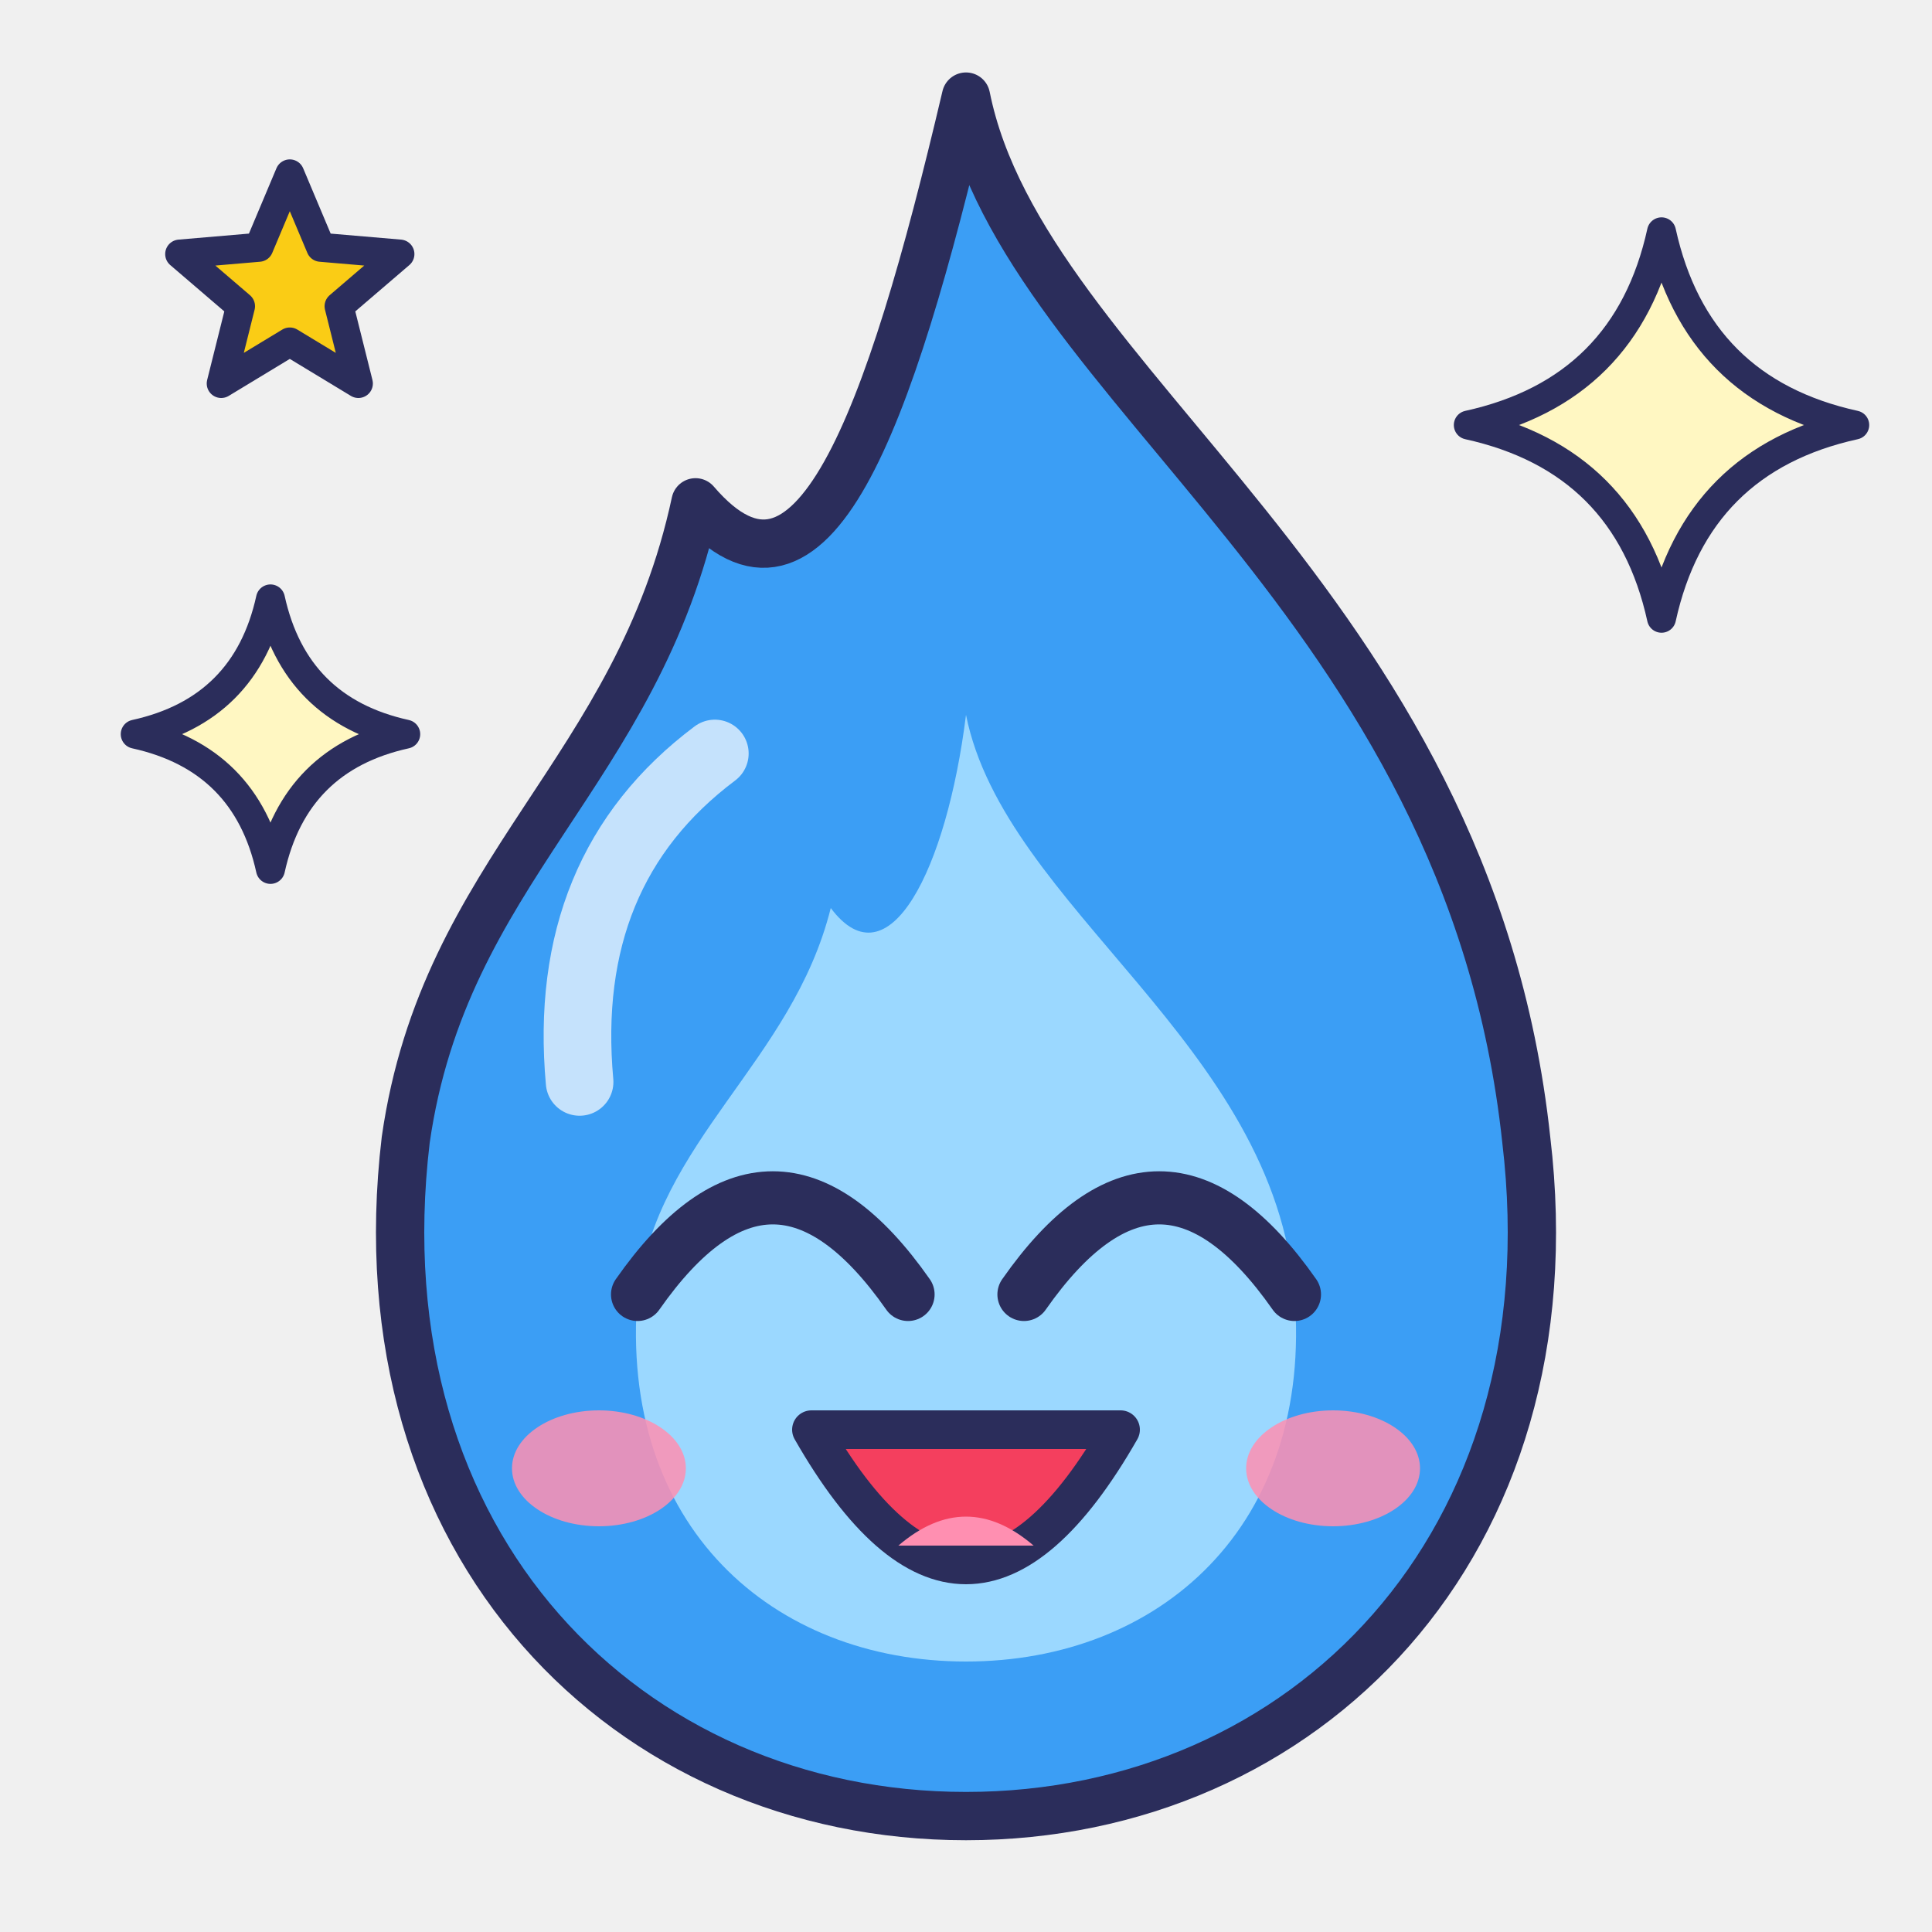
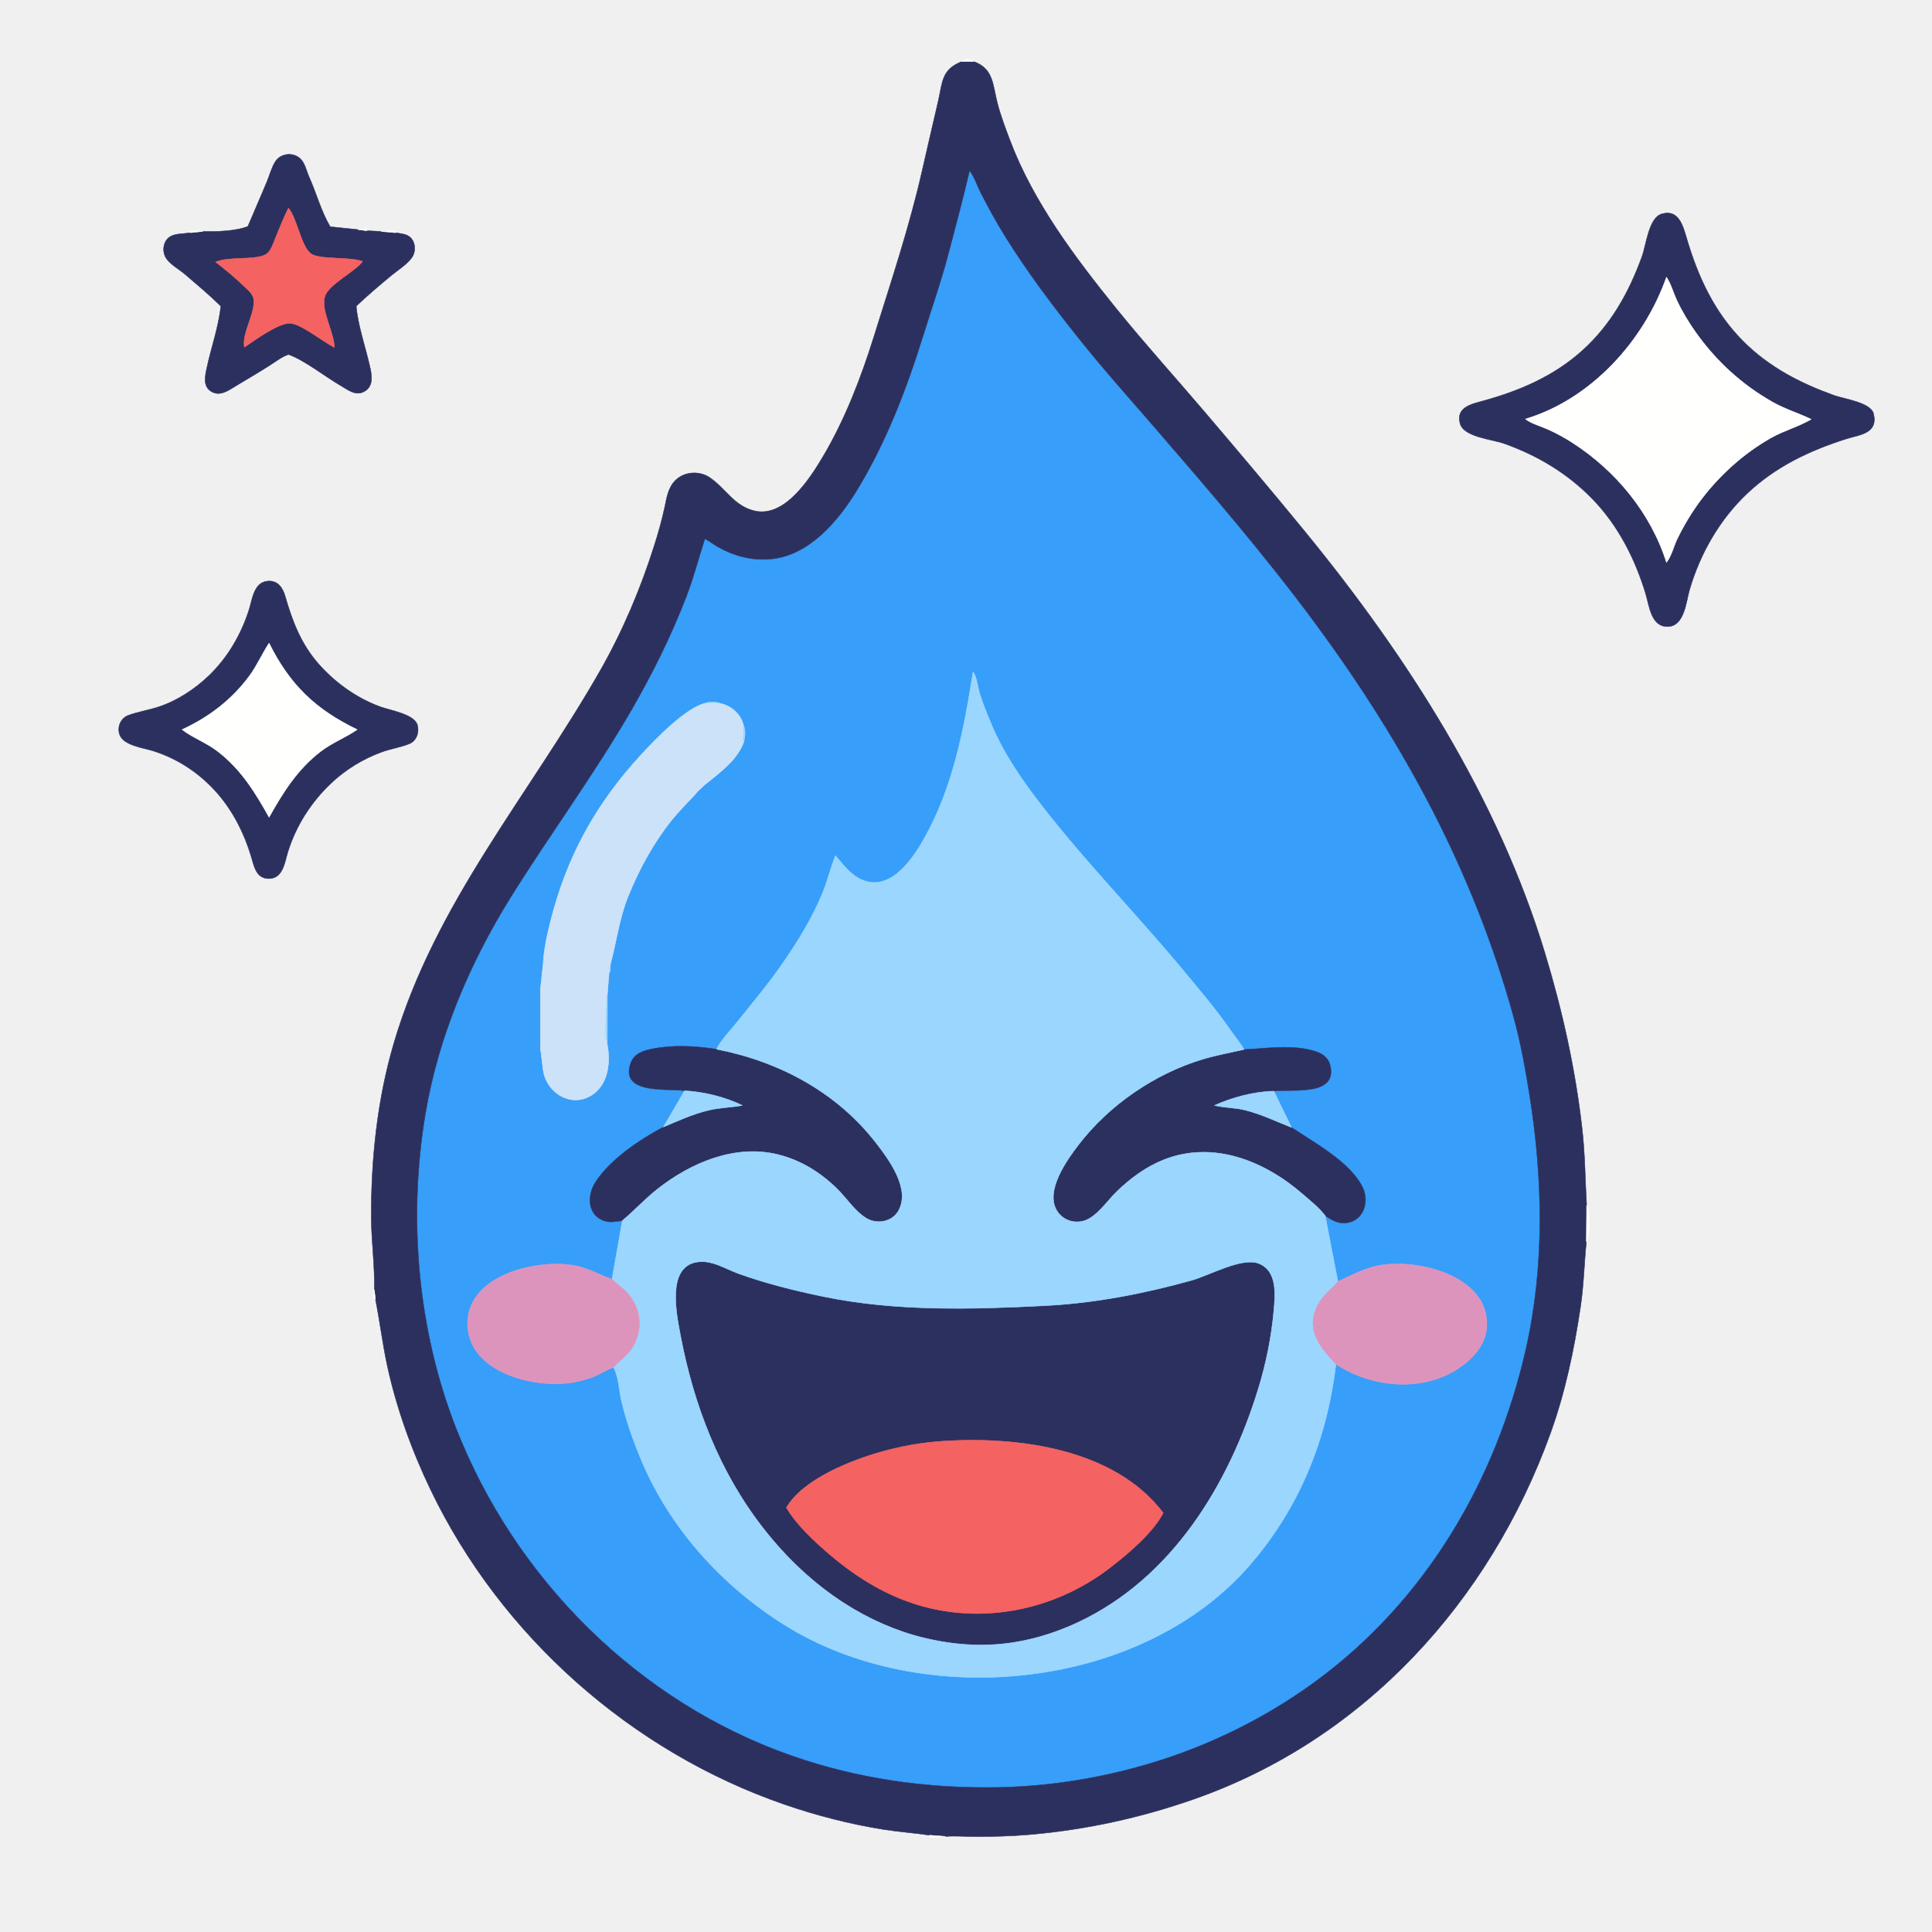
- <svg xmlns="http://www.w3.org/2000/svg" viewBox="0 0 200 200" width="200" height="200" role="img" aria-label="Mascotte flamme, contente">
-   <path d="M100 10C106 40 152 62 158 118C163 160 135 188 100 188C65 188 37 160 42 118C46 90 66 80 72 52C84 66 92 44 100 10Z" fill="#3B9EF5" stroke="#2B2D5B" stroke-linejoin="round" stroke-linecap="round" stroke-width="5" />
-   <path d="M100 74C104 94 132 108 134 134C136 158 120 172 100 172C80 172 64 158 66 134C68 118 82 110 86 94C92 102 98 90 100 74Z" fill="#9BD8FF" />
-   <path d="M60 112Q58 90 74 78" fill="none" stroke="#FFFFFF" stroke-opacity=".7" stroke-width="7" stroke-linecap="round" />
-   <path d="M66 134Q80 114 94 134" fill="none" stroke="#2B2D5B" stroke-width="5.5" stroke-linecap="round" />
-   <path d="M106 134Q120 114 134 134" fill="none" stroke="#2B2D5B" stroke-width="5.5" stroke-linecap="round" />
-   <ellipse cx="62" cy="152" rx="9" ry="6" fill="#FF8FB1" opacity=".85" />
-   <ellipse cx="138" cy="152" rx="9" ry="6" fill="#FF8FB1" opacity=".85" />
-   <path d="M84 148Q100 176 116 148Z" fill="#F43F5E" stroke="#2B2D5B" stroke-linejoin="round" stroke-linecap="round" stroke-width="4" />
-   <path d="M93 160Q100 154 107 160" fill="#FF8FB1" stroke="none" />
-   <path d="M172 24Q175.6 40.4 192 44Q175.6 47.6 172 64Q168.4 47.6 152 44Q168.4 40.4 172 24Z" fill="#FFF7C2" stroke="#2B2D5B" stroke-linejoin="round" stroke-linecap="round" stroke-width="3" />
-   <path d="M28 62Q30.52 73.48 42 76Q30.52 78.52 28 90Q25.48 78.52 14 76Q25.48 73.48 28 62Z" fill="#FFF7C2" stroke="#2B2D5B" stroke-linejoin="round" stroke-linecap="round" stroke-width="3" />
-   <polygon points="30.0,18.0 33.2,25.6 41.4,26.3 35.1,31.7 37.1,39.7 30.0,35.4 22.9,39.7 24.9,31.7 18.6,26.3 26.8,25.6" fill="#FACC15" stroke="#2B2D5B" stroke-linejoin="round" stroke-linecap="round" stroke-width="3" />
+ <svg xmlns="http://www.w3.org/2000/svg" viewBox="0 0 1095 1095" width="1095" height="1095">
+   <path d="M549.5 96.74C552.26 100.1 553.62 104.85 555.65 108.82C559.88 117.13 564.35 125.32 569.25 133.26C581.81 153.6 596.22 172.68 611.08 191.37C624.92 208.77 639.81 225.37 654.35 242.18C685.62 278.33 716.96 314.68 745.36 353.16C795.85 421.58 835.28 494.24 857.91 576.54C861.96 591.26 864.66 606.44 867.05 621.5C874.5 668.56 875.45 717.74 864.88 764.47C847.91 839.55 807.72 907.75 744.96 953.48C723.87 968.85 700.75 981.42 676.48 990.97C641.54 1004.71 603.05 1012.39 565.5 1013.05C525.46 1013.74 486.34 1008.29 448.5 995.04C361.51 964.57 291.77 894.64 258.36 809.2C236.61 753.56 231.24 690.33 241.05 631.5C248.37 587.68 266.21 545.79 289.65 508.2C311.72 472.83 336.6 439.11 357.52 403.04C369.56 382.28 380.22 360.81 388.88 338.42C393.07 327.61 395.92 316.4 399.5 305.4C402.07 306.64 404.19 308.41 406.67 309.83C415.9 315.09 425.82 317.77 436.5 316.88C458.39 315.06 474.86 295.53 485.55 278.07C502.21 250.86 513.94 220.17 523.36 189.79C528.09 174.53 533.43 159.42 537.48 143.97C541.61 128.23 545.86 112.61 549.5 96.74ZM406.1 594.65C394.15 592.82 381.79 592.1 369.85 594.43C364.58 595.45 359.25 597.17 357.37 602.8C351.42 620.58 378.5 616.68 387.98 618.21C383.99 625.06 379.99 631.91 376 638.76C362.65 645.82 345.83 657.11 337.5 670C332.93 677.07 332.63 687.99 341.77 691.68C345.6 693.23 348.84 692.26 352.7 691.86C350.75 702.92 348.81 713.97 346.86 725.03C339.86 722.63 333.73 718.87 326.26 717.4C304.5 713.11 263.64 722.75 265.04 751.5C266.33 777.87 302.41 786.86 323.42 783.71C327.56 783.09 332.09 781.95 336.01 780.47C340.01 778.96 343.77 776.13 347.77 775.04C350.67 780.33 350.86 788.36 352.29 794.33C354.97 805.53 358.89 816.59 363.33 827.21C379.58 866.11 409.1 898.68 444.61 920.94C523.06 970.11 647.22 958.25 708.9 886.39C736.72 853.97 752.19 815.49 757.14 773.16C776.73 786 804.39 789.21 825.02 776.55C833.94 771.07 842.26 762.62 842.69 751.5C843.78 722.74 802.63 712.93 780.78 717.41C772.44 719.12 765.89 722.94 758.28 726.31C755.88 713.89 753.48 701.47 751.08 689.05C754.66 691.35 758.02 693.54 762.5 693.17C772.6 692.35 776.32 681.39 772.38 673.14C765.46 658.64 744.71 647.56 731.97 638.98C728.65 632.13 725.32 625.28 722 618.43C731.84 617.07 758.45 621.7 753.84 603.61C752.28 597.5 746.01 595.68 740.65 594.65C728.68 592.37 717 594.3 705.05 594.84C702.97 590.99 700 587.61 697.5 584C689.37 572.3 680.12 561.4 671.03 550.45C644.76 518.79 615.88 489.34 590.61 456.85C579.61 442.72 568.83 427.13 561.9 410.54C559.54 404.87 557.16 399.11 555.32 393.25C554.04 389.14 553.87 384.31 551.5 380.75C546.25 413.88 540.18 446.36 523.42 475.91C516.38 488.34 503.18 506.77 486.72 497.77C481.01 494.64 477.73 489.64 473.5 484.96C470.74 491.75 469.13 498.98 466.34 505.79C460.23 520.74 451.56 534.61 442.33 547.79C434.44 559.06 425.47 569.6 416.91 580.35C413.31 584.86 408.64 589.45 406.1 594.65ZM399.57 398.63C388.8 401.09 371.51 418.95 363.81 427.29C337.76 455.49 321.3 485.2 311.94 522.47C309.98 530.3 308.16 538.68 307.83 546.75C307.53 549.5 307.24 552.25 306.94 555C306.73 556.67 306.52 558.33 306.31 560C306.31 571.67 306.32 583.33 306.32 595C306.5 596 306.68 597 306.86 598C307.18 600.73 307.51 603.47 307.83 606.2C309.43 619.56 324.48 628.78 336.42 619.96C344.99 613.64 346.01 601.64 344.19 592C344.22 582.4 344.24 572.81 344.27 563.21C344.59 559.14 344.92 555.07 345.25 551C345.47 550.83 345.69 550.67 345.91 550.5C345.95 549.14 345.98 547.79 346.01 546.43C349.48 533.44 351.02 520.24 356.17 507.65C362.4 492.42 370.23 477.96 380.52 465.05C385.32 459.03 390.92 453.75 395.98 448C397 447.03 398.02 446.07 399.04 445.1C407.33 438.36 418.4 430.58 421.71 420C422.42 416.71 422.65 413.61 421.27 410.67C419.65 404.48 414.5 400.1 408.34 398.69C405.55 397.51 402.38 397.56 399.57 398.63Z" fill="#379efa" fill-rule="evenodd" stroke="#379efa" stroke-width="0.25" stroke-linejoin="round" />
+   <path d="M545.07 34.9C547.31 34.89 549.55 34.89 551.79 34.88C563.14 38.74 562.64 48.21 565.28 58.38C567.12 65.47 569.74 72.4 572.32 79.25C585.66 114.65 609.49 146.24 633.08 175.38C649.16 195.24 666.34 214.17 682.9 233.63C701.91 255.98 720.87 278.38 739.46 301.09C797.59 372.1 849.01 452.21 875.77 540.66C885.64 573.28 893.01 606.61 896.79 640.5C898.37 654.64 898.39 668.83 899.26 683C899.21 689.91 899.16 696.83 899.11 703.74C897.88 715.96 897.63 728.3 895.82 740.47C892.21 764.76 887.13 789.12 878.76 812.29C844.39 907.52 773.19 986.02 676.36 1019.81C646.26 1030.32 615.29 1037.08 583.5 1039.8C573.22 1040.68 562.82 1040.96 552.5 1040.93C547 1040.91 541.39 1040.43 535.94 1040.84C532.92 1040.61 529.9 1040.38 526.88 1040.15C518.13 1038.82 509.27 1038.24 500.52 1036.84C481.64 1033.81 462.8 1028.97 444.71 1022.73C357.82 992.78 283.88 927.22 244.09 844.4C233.29 821.91 224.56 797.71 219.34 773.28C216.73 761.06 215.26 748.66 212.8 736.43C212.58 734.62 212.36 732.81 212.15 731.01C212.5 717.62 210.53 703.97 210.44 690.5C210.23 657.38 213.8 623.4 223.14 591.56C246.57 511.71 299.96 450.71 340.33 379.79C353.02 357.51 363.02 333.76 370.78 309.36C373.06 302.18 375.18 294.8 376.74 287.42C377.88 282.02 378.7 276.35 382.78 272.27C387.76 267.29 396.16 266.68 402 270.51C411.23 276.57 415.88 286.87 427.81 289.58C444.59 293.39 458.65 271.83 466.02 259.5C478.7 238.3 487.98 214.26 495.32 190.74C505.07 159.5 515.52 128.37 522.73 96.39C525.66 83.37 528.75 70.38 531.74 57.38C534.22 46.58 533.57 39.42 545.07 34.9ZM203.03 130.14C204.68 130.35 206.34 130.57 208 130.78C210.66 130.9 213.33 131.03 215.99 131.15C218.7 131.4 221.41 131.65 224.12 131.9C226.41 132.32 228.94 132.41 231.04 133.5C235.48 135.79 236.12 142.13 233.45 145.96C230.74 149.85 225.38 153.16 221.72 156.19C214.98 161.75 208.26 167.49 201.91 173.5C202.74 184 207.08 196.56 209.47 207.06C210.65 212.24 212.15 218.75 206.39 221.93C201.52 224.62 197.07 220.86 193.01 218.51C184.28 213.45 172.5 204.07 163.5 200.91C159.6 202.23 156.18 204.99 152.69 207.2C146.55 211.1 140.27 214.8 134.02 218.53C129.75 221.09 124.77 224.99 119.69 221.85C114.88 218.88 116.25 213.11 117.22 208.55C119.67 196.94 123.94 185.3 125.14 173.5C118.72 167.19 111.79 161.39 104.96 155.54C101.68 152.72 97.21 150.36 94.57 146.91C91.62 143.08 92.21 136.55 96.57 134.03C99.74 132.2 104.32 132.59 107.88 131.89C110.24 131.64 112.61 131.4 114.98 131.15C122.09 131.41 134.01 131.04 140.5 128.27C144.06 119.76 147.83 111.33 151.35 102.8C152.86 99.13 153.91 94.98 156.03 91.6C158.76 87.22 165.14 86.2 169.3 89.18C172.8 91.69 173.54 96.6 175.2 100.31C179.34 109.53 182.01 119.8 187.16 128.5C192.45 129.05 197.74 129.59 203.03 130.14ZM549.5 96.74C545.86 112.61 541.61 128.23 537.48 143.97C533.43 159.42 528.09 174.53 523.36 189.79C513.94 220.17 502.21 250.86 485.55 278.07C474.86 295.53 458.39 315.06 436.5 316.88C425.82 317.77 415.9 315.09 406.67 309.83C404.19 308.41 402.07 306.64 399.5 305.4C395.92 316.4 393.07 327.61 388.88 338.42C380.22 360.81 369.56 382.28 357.52 403.04C336.6 439.11 311.72 472.83 289.65 508.2C266.21 545.79 248.37 587.68 241.05 631.5C231.24 690.33 236.61 753.56 258.36 809.2C291.77 894.64 361.51 964.57 448.5 995.04C486.34 1008.29 525.46 1013.74 565.5 1013.05C603.05 1012.39 641.54 1004.71 676.48 990.97C700.75 981.42 723.87 968.85 744.96 953.48C807.72 907.75 847.91 839.55 864.88 764.47C875.45 717.74 874.5 668.56 867.05 621.5C864.66 606.44 861.96 591.26 857.91 576.54C835.28 494.24 795.85 421.58 745.36 353.16C716.96 314.68 685.62 278.33 654.35 242.18C639.81 225.37 624.92 208.77 611.08 191.37C596.22 172.68 581.81 153.6 569.25 133.26C564.35 125.32 559.88 117.13 555.65 108.82C553.62 104.85 552.26 100.1 549.5 96.74ZM163.5 117.95C160.6 123.59 158.31 129.62 155.9 135.48C154.75 138.27 153.46 142.58 150.69 144.21C144.84 147.64 129.6 145.22 122.24 148.5C127.77 152.72 133.27 157.38 138.31 162.18C140.38 164.15 143.35 166.53 143.78 169.56C144.88 177.48 137.01 188.69 138.5 196.79C144.02 192.99 158.11 182.83 164.49 183.2C170.67 183.56 183.3 193.77 189.5 196.93C189.48 188.39 181.45 175.66 184.21 167.69C186.52 161.03 201.07 154.08 205.5 148.16C198.38 145.48 181.67 147.25 176.55 144.01C170.74 140.34 168.38 123.69 163.5 117.95ZM941.72 121.28C951.22 118.37 953.79 127.69 955.82 134.6C962.31 156.74 971.53 176.91 988.06 193.46C1002.68 208.1 1020.2 217.12 1039.47 224.08C1045.13 226.12 1060.42 228.1 1061.9 234.55C1064.51 245.85 1053.92 246.36 1046.33 248.77C1025.44 255.43 1006.33 264.48 990.22 279.72C974.64 294.45 963.63 313.68 957.61 334.19C955.63 340.95 954.76 354.69 945.5 355.11C935.83 355.55 934.82 343.6 932.74 336.64C926.82 316.88 917.08 297.76 902.62 282.86C888.49 268.31 871.32 258.03 852.25 251.3C845.57 248.94 829.53 247.69 827.51 240.01C825.08 230.8 834.02 229.02 840.62 227.2C861.4 221.49 880.87 213.13 897.02 198.5C913.25 183.78 923.29 165.59 930.68 145.23C933 138.85 934.44 123.51 941.72 121.28ZM944.5 157.09C931.84 193.15 901.92 226.27 864.57 237.5C867.98 240.07 873.08 241.5 877.22 243.3C882.09 245.44 886.95 248.13 891.41 251.02C915.92 266.88 935.61 290.71 944.5 318.72C947.43 315.06 948.58 309.5 950.68 305.23C954.65 297.17 959.32 289.4 964.8 282.28C975.33 268.6 988.67 256.7 1003.7 248.18C1010.98 244.05 1019.45 241.79 1026.5 237.63C1019.38 234.18 1011.67 231.9 1004.64 227.91C987.29 218.08 972.59 204.63 961.07 188.37C957.02 182.65 953.31 176.55 950.35 170.19C948.37 165.95 947.06 160.93 944.5 157.09ZM151.64 329.36C157.27 328.81 160.22 332.99 161.6 337.82C165.7 352.19 170.77 365.32 180.87 376.64C190.3 387.21 202.39 395.84 215.77 400.65C221.32 402.65 234.83 404.8 236.56 410.86C237.73 414.95 236.19 419.79 232.06 421.52C227.16 423.57 221.61 424.33 216.59 426.14C205.89 429.99 195.79 436.18 187.53 444.02C176.31 454.68 167.87 467.84 163.23 482.63C161.38 488.52 160.48 497.9 152.5 497.96C145.09 498.02 144.01 490.9 142.31 485.27C138.43 472.42 132.31 460.2 123.53 449.98C113.79 438.66 101.12 430.1 86.84 425.6C81.04 423.78 69.31 422.43 67.61 415.79C66.51 411.49 68.58 406.94 72.82 405.39C78.38 403.37 84.46 402.45 90.12 400.56C100.6 397.05 110.47 390.56 118.41 382.93C129.11 372.64 136.65 359.65 141.15 345.56C143.03 339.66 143.84 330.12 151.64 329.36ZM152.5 364.52C148.57 370.51 145.74 377.13 141.48 382.94C131.52 396.51 118.43 406.51 103.22 413.5C108.54 417.73 116.82 420.87 122.96 425.51C136.29 435.59 144.54 448.83 152.5 463.19C160.48 448.96 168.45 436.22 181.56 426.02C188.05 420.97 195.82 418.08 202.43 413.5C178.86 402.19 164.15 388.02 152.5 364.52ZM406.1 594.65C441.66 601.59 474.23 618.93 496.61 647.87C504 657.43 516.39 674.17 509.04 686.54C505.44 692.6 496.93 694.05 491.04 690.48C484.58 686.56 479.91 679.18 474.58 673.92C465.17 664.62 454.05 657.67 441.16 654.43C416.65 648.28 391.53 659.04 372.53 674.01C365.52 679.54 359.5 686.17 352.7 691.86C348.84 692.26 345.6 693.23 341.77 691.68C332.63 687.99 332.93 677.07 337.5 670C345.83 657.11 362.65 645.82 376 638.76C384.43 635.16 392.66 631.4 401.64 629.24C407.94 627.72 414.45 627.72 420.74 626.5C410.95 621.77 398.81 618.76 387.98 618.21C378.5 616.68 351.42 620.58 357.37 602.8C359.25 597.17 364.58 595.45 369.85 594.43C381.79 592.1 394.15 592.82 406.1 594.65ZM722 618.43C710.85 618.65 698.51 621.95 688.34 626.5C693.89 627.91 699.83 627.73 705.45 629.11C714.74 631.4 723.14 635.52 731.97 638.98C744.71 647.56 765.46 658.64 772.38 673.14C776.32 681.39 772.6 692.35 762.5 693.17C758.02 693.54 754.66 691.35 751.08 689.05C747.44 684.29 742.48 680.44 737.97 676.53C716.56 657.98 687.57 646.31 659.73 657.27C649.63 661.25 640.62 667.86 632.9 675.41C628.03 680.18 623.62 686.73 617.81 690.36C611.26 694.47 602.52 692.54 598.74 685.74C592.51 674.53 604.57 657.56 611.3 648.78C628.55 626.28 654.55 608.44 681.73 600.31C689.46 598 697.21 596.61 705.05 594.84C717 594.3 728.68 592.37 740.65 594.65C746.01 595.68 752.28 597.5 753.84 603.61C758.45 621.7 731.84 617.07 722 618.43ZM394.7 715.35C403.28 713.83 410.85 719.07 418.59 721.85C434.3 727.49 450.23 731.43 466.55 734.82C507.54 743.33 550.94 742.16 592.5 740.01C620.59 738.56 648.25 733.2 675.29 725.68C685.34 722.89 703.88 712.38 713.41 716.1C724.25 720.33 722.75 734.17 721.9 743.5C720.57 758.03 717.55 772.8 713.29 786.73C696.67 841.23 664.34 894.5 611.01 919.5C595.2 926.91 578 931.63 560.5 932.25C547.95 932.7 535.59 931.22 523.42 928.26C507.61 924.4 492.37 917.58 478.69 908.81C460.87 897.39 445.46 882.71 432.47 866.03C407.61 834.13 393.09 796.15 385.64 756.71C383.47 745.18 377.71 718.38 394.7 715.35ZM659.27 857.5C631.68 820.97 576.81 814.05 534.5 816.81C522.67 817.58 510.84 819.64 499.45 822.86C482.22 827.73 455.23 838.28 445.71 854.5C451.71 864.56 461.51 873.54 470.35 881.12C482.64 891.65 496.64 900.75 511.78 906.66C551.53 922.17 596.37 914.02 629.65 888.11C639.7 880.29 653.33 868.81 659.27 857.5Z" fill="#2c305e" fill-rule="evenodd" stroke="#2c305e" stroke-width="0.25" stroke-linejoin="round" />
+   <path d="M705.05 594.84C697.21 596.61 689.46 598 681.73 600.31C654.55 608.44 628.55 626.28 611.3 648.78C604.57 657.56 592.51 674.53 598.74 685.74C602.52 692.54 611.26 694.47 617.81 690.36C623.62 686.73 628.03 680.18 632.9 675.41C640.62 667.86 649.63 661.25 659.73 657.27C687.57 646.31 716.56 657.98 737.97 676.53C742.48 680.44 747.44 684.29 751.08 689.05C753.48 701.47 755.88 713.89 758.28 726.31C755.32 730.27 750.81 733.07 748.04 737.57C738.91 752.38 747.45 762.82 757.14 773.16C752.19 815.49 736.72 853.97 708.9 886.39C647.22 958.25 523.06 970.11 444.61 920.94C409.1 898.68 379.58 866.11 363.33 827.21C358.89 816.59 354.97 805.53 352.29 794.33C350.86 788.36 350.67 780.33 347.77 775.04C350.93 771.11 355.55 768.46 358.37 763.86C364.44 754 363.66 742.25 356.1 733.38C353.37 730.18 349.84 727.87 346.86 725.03C348.81 713.97 350.75 702.92 352.7 691.86C359.5 686.17 365.52 679.54 372.53 674.01C391.53 659.04 416.65 648.28 441.16 654.43C454.05 657.67 465.17 664.62 474.58 673.92C479.91 679.18 484.58 686.56 491.04 690.48C496.93 694.05 505.44 692.6 509.04 686.54C516.39 674.17 504 657.43 496.61 647.87C474.23 618.93 441.66 601.59 406.1 594.65C408.64 589.45 413.31 584.86 416.91 580.35C425.47 569.6 434.44 559.06 442.33 547.79C451.56 534.61 460.23 520.74 466.34 505.79C469.13 498.98 470.74 491.75 473.5 484.96C477.73 489.64 481.01 494.64 486.72 497.77C503.18 506.77 516.38 488.34 523.42 475.91C540.18 446.36 546.25 413.88 551.5 380.75C553.87 384.31 554.04 389.14 555.32 393.25C557.16 399.11 559.54 404.87 561.9 410.54C568.83 427.13 579.61 442.72 590.61 456.85C615.88 489.34 644.76 518.79 671.03 550.45C680.12 561.4 689.37 572.3 697.5 584C700 587.61 702.97 590.99 705.05 594.84ZM408.34 398.69C405.42 398.67 402.49 398.65 399.57 398.63C402.38 397.56 405.55 397.51 408.34 398.69ZM421.27 410.67C422.65 413.61 422.42 416.71 421.71 420C421.43 419.83 421.15 419.67 420.86 419.5C421 416.56 421.14 413.61 421.27 410.67ZM399.04 445.1C398.02 446.07 397 447.03 395.98 448C397 447.03 398.02 446.07 399.04 445.1ZM346.01 546.43C345.98 547.79 345.95 549.14 345.91 550.5C345.69 550.67 345.47 550.83 345.25 551C345.37 549.5 345.48 548 345.6 546.5C345.74 546.48 345.88 546.46 346.01 546.43ZM307.83 546.75C307.53 549.5 307.24 552.25 306.94 555C307.24 552.25 307.53 549.5 307.83 546.75ZM306.31 560C306.31 571.67 306.32 583.33 306.32 595C306.32 583.33 306.31 571.67 306.31 560ZM344.27 563.21C344.24 572.81 344.22 582.4 344.19 592C342.11 586.84 343.25 576.44 343.43 570.5C343.51 568.01 343.31 565.08 344.27 563.21ZM306.86 598C307.18 600.73 307.51 603.47 307.83 606.2C307.51 603.47 307.18 600.73 306.86 598ZM387.98 618.21C398.81 618.76 410.95 621.77 420.74 626.5C414.45 627.72 407.94 627.72 401.64 629.24C392.66 631.4 384.43 635.16 376 638.76C379.99 631.91 383.99 625.06 387.98 618.21ZM722 618.43C725.32 625.28 728.65 632.13 731.97 638.98C723.14 635.52 714.74 631.4 705.45 629.11C699.83 627.73 693.89 627.91 688.34 626.5C698.51 621.95 710.85 618.65 722 618.43ZM394.7 715.35C377.71 718.38 383.47 745.18 385.64 756.71C393.09 796.15 407.61 834.13 432.47 866.03C445.46 882.71 460.87 897.39 478.69 908.81C492.37 917.58 507.61 924.4 523.42 928.26C535.59 931.22 547.95 932.7 560.5 932.25C578 931.63 595.2 926.91 611.01 919.5C664.34 894.5 696.67 841.23 713.29 786.73C717.55 772.8 720.57 758.03 721.9 743.5C722.75 734.17 724.25 720.33 713.41 716.1C703.88 712.38 685.34 722.89 675.29 725.68C648.25 733.2 620.59 738.56 592.5 740.01C550.94 742.16 507.54 743.33 466.55 734.82C450.23 731.43 434.3 727.49 418.59 721.85C410.85 719.07 403.28 713.83 394.7 715.35Z" fill="#9bd6fe" fill-rule="evenodd" stroke="#9bd6fe" stroke-width="0.25" stroke-linejoin="round" />
+   <path d="M163.5 117.95C168.38 123.69 170.74 140.34 176.55 144.01C181.67 147.25 198.38 145.48 205.5 148.16C201.07 154.08 186.52 161.03 184.21 167.69C181.45 175.66 189.48 188.39 189.5 196.93C183.3 193.77 170.67 183.56 164.49 183.2C158.11 182.83 144.02 192.99 138.5 196.79C137.01 188.69 144.88 177.48 143.78 169.56C143.35 166.53 140.38 164.15 138.31 162.18C133.27 157.38 127.77 152.72 122.24 148.5C129.6 145.22 144.84 147.64 150.69 144.21C153.46 142.58 154.75 138.27 155.9 135.48C158.31 129.62 160.6 123.59 163.5 117.95ZM659.27 857.5C653.33 868.81 639.7 880.29 629.65 888.11C596.37 914.02 551.53 922.17 511.78 906.66C496.64 900.75 482.64 891.65 470.35 881.12C461.51 873.54 451.71 864.56 445.71 854.5C455.23 838.28 482.22 827.73 499.45 822.86C510.84 819.64 522.67 817.58 534.5 816.81C576.81 814.05 631.68 820.97 659.27 857.5Z" fill="#f46261" fill-rule="evenodd" stroke="#f46261" stroke-width="0.25" stroke-linejoin="round" />
+   <path d="M551.79 34.88C549.55 34.89 547.31 34.89 545.07 34.9C547.32 33.2 549.45 33.15 551.79 34.88ZM203.03 130.14C204.52 129.93 206.01 129.72 207.5 129.52C207.67 129.94 207.83 130.36 208 130.78C206.34 130.57 204.68 130.35 203.03 130.14ZM114.98 131.15C112.61 131.4 110.24 131.64 107.88 131.89C108.08 131.47 108.29 131.05 108.5 130.63C110.66 130.8 112.82 130.97 114.98 131.15ZM215.99 131.15C218.5 130.98 221 130.8 223.5 130.63C223.71 131.05 223.92 131.48 224.12 131.9C221.41 131.65 218.7 131.4 215.99 131.15ZM944.5 157.09C947.06 160.93 948.37 165.95 950.35 170.19C953.31 176.55 957.02 182.65 961.07 188.37C972.59 204.63 987.29 218.08 1004.64 227.91C1011.67 231.9 1019.38 234.18 1026.5 237.63C1019.45 241.79 1010.98 244.05 1003.7 248.18C988.67 256.7 975.33 268.6 964.8 282.28C959.32 289.4 954.65 297.17 950.68 305.23C948.58 309.5 947.43 315.06 944.5 318.72C935.61 290.71 915.92 266.88 891.41 251.02C886.95 248.13 882.09 245.44 877.22 243.3C873.08 241.5 867.98 240.07 864.57 237.5C901.92 226.27 931.84 193.15 944.5 157.09ZM152.5 364.52C164.15 388.02 178.86 402.19 202.43 413.5C195.82 418.08 188.05 420.97 181.56 426.02C168.45 436.22 160.48 448.96 152.5 463.19C144.54 448.83 136.29 435.59 122.96 425.51C116.82 420.87 108.54 417.73 103.22 413.5C118.43 406.51 131.52 396.51 141.48 382.94C145.74 377.13 148.57 370.51 152.5 364.52ZM899.26 683C901.35 685.75 901.28 700.71 899.11 703.74C899.16 696.83 899.21 689.91 899.26 683ZM212.15 731.01C212.36 732.81 212.58 734.62 212.8 736.43C212.38 736.12 211.95 735.81 211.52 735.5C211.73 734 211.94 732.5 212.15 731.01ZM526.88 1040.15C529.9 1040.38 532.92 1040.61 535.94 1040.84C533.12 1041.02 530.31 1041.19 527.5 1041.37C527.29 1040.96 527.09 1040.56 526.88 1040.15Z" fill="#fffffe" fill-rule="evenodd" stroke="#fffffe" stroke-width="0.25" stroke-linejoin="round" />
+   <path d="M346.86 725.03C349.84 727.87 353.37 730.18 356.1 733.38C363.66 742.25 364.44 754 358.37 763.86C355.55 768.46 350.93 771.11 347.77 775.04C343.77 776.13 340.01 778.96 336.01 780.47C332.09 781.95 327.56 783.09 323.42 783.71C302.41 786.86 266.33 777.87 265.04 751.5C263.64 722.75 304.5 713.11 326.26 717.4C333.73 718.87 339.86 722.63 346.86 725.03ZM757.14 773.16C747.45 762.82 738.91 752.38 748.04 737.57C750.81 733.07 755.32 730.27 758.28 726.31C765.89 722.94 772.44 719.12 780.78 717.41C802.63 712.93 843.78 722.74 842.69 751.5C842.26 762.62 833.94 771.07 825.02 776.55C804.39 789.21 776.73 786 757.14 773.16Z" fill="#dd94bc" fill-rule="evenodd" stroke="#dd94bc" stroke-width="0.25" stroke-linejoin="round" />
+   <path d="M399.57 398.63C402.49 398.65 405.42 398.67 408.34 398.69C414.5 400.1 419.65 404.48 421.27 410.67C421.14 413.61 421 416.56 420.86 419.5C421.15 419.67 421.43 419.83 421.71 420C418.4 430.58 407.33 438.36 399.04 445.1C398.02 446.07 397 447.03 395.98 448C390.92 453.75 385.32 459.03 380.52 465.05C370.23 477.96 362.4 492.42 356.17 507.65C351.02 520.24 349.48 533.44 346.01 546.43C345.88 546.46 345.74 546.48 345.6 546.5C345.48 548 345.37 549.5 345.25 551C344.92 555.07 344.59 559.14 344.27 563.21C343.31 565.08 343.51 568.01 343.43 570.5C343.25 576.44 342.11 586.84 344.19 592C346.01 601.64 344.99 613.64 336.42 619.96C324.48 628.78 309.43 619.56 307.83 606.2C307.51 603.47 307.18 600.73 306.86 598C306.68 597 306.5 596 306.32 595C306.32 583.33 306.31 571.67 306.31 560C306.52 558.33 306.73 556.67 306.94 555C307.24 552.25 307.53 549.5 307.83 546.75C308.16 538.68 309.98 530.3 311.94 522.47C321.3 485.2 337.76 455.49 363.81 427.29C371.51 418.95 388.8 401.09 399.57 398.63Z" fill="#cce2f8" fill-rule="evenodd" stroke="#cce2f8" stroke-width="0.25" stroke-linejoin="round" />
</svg>
